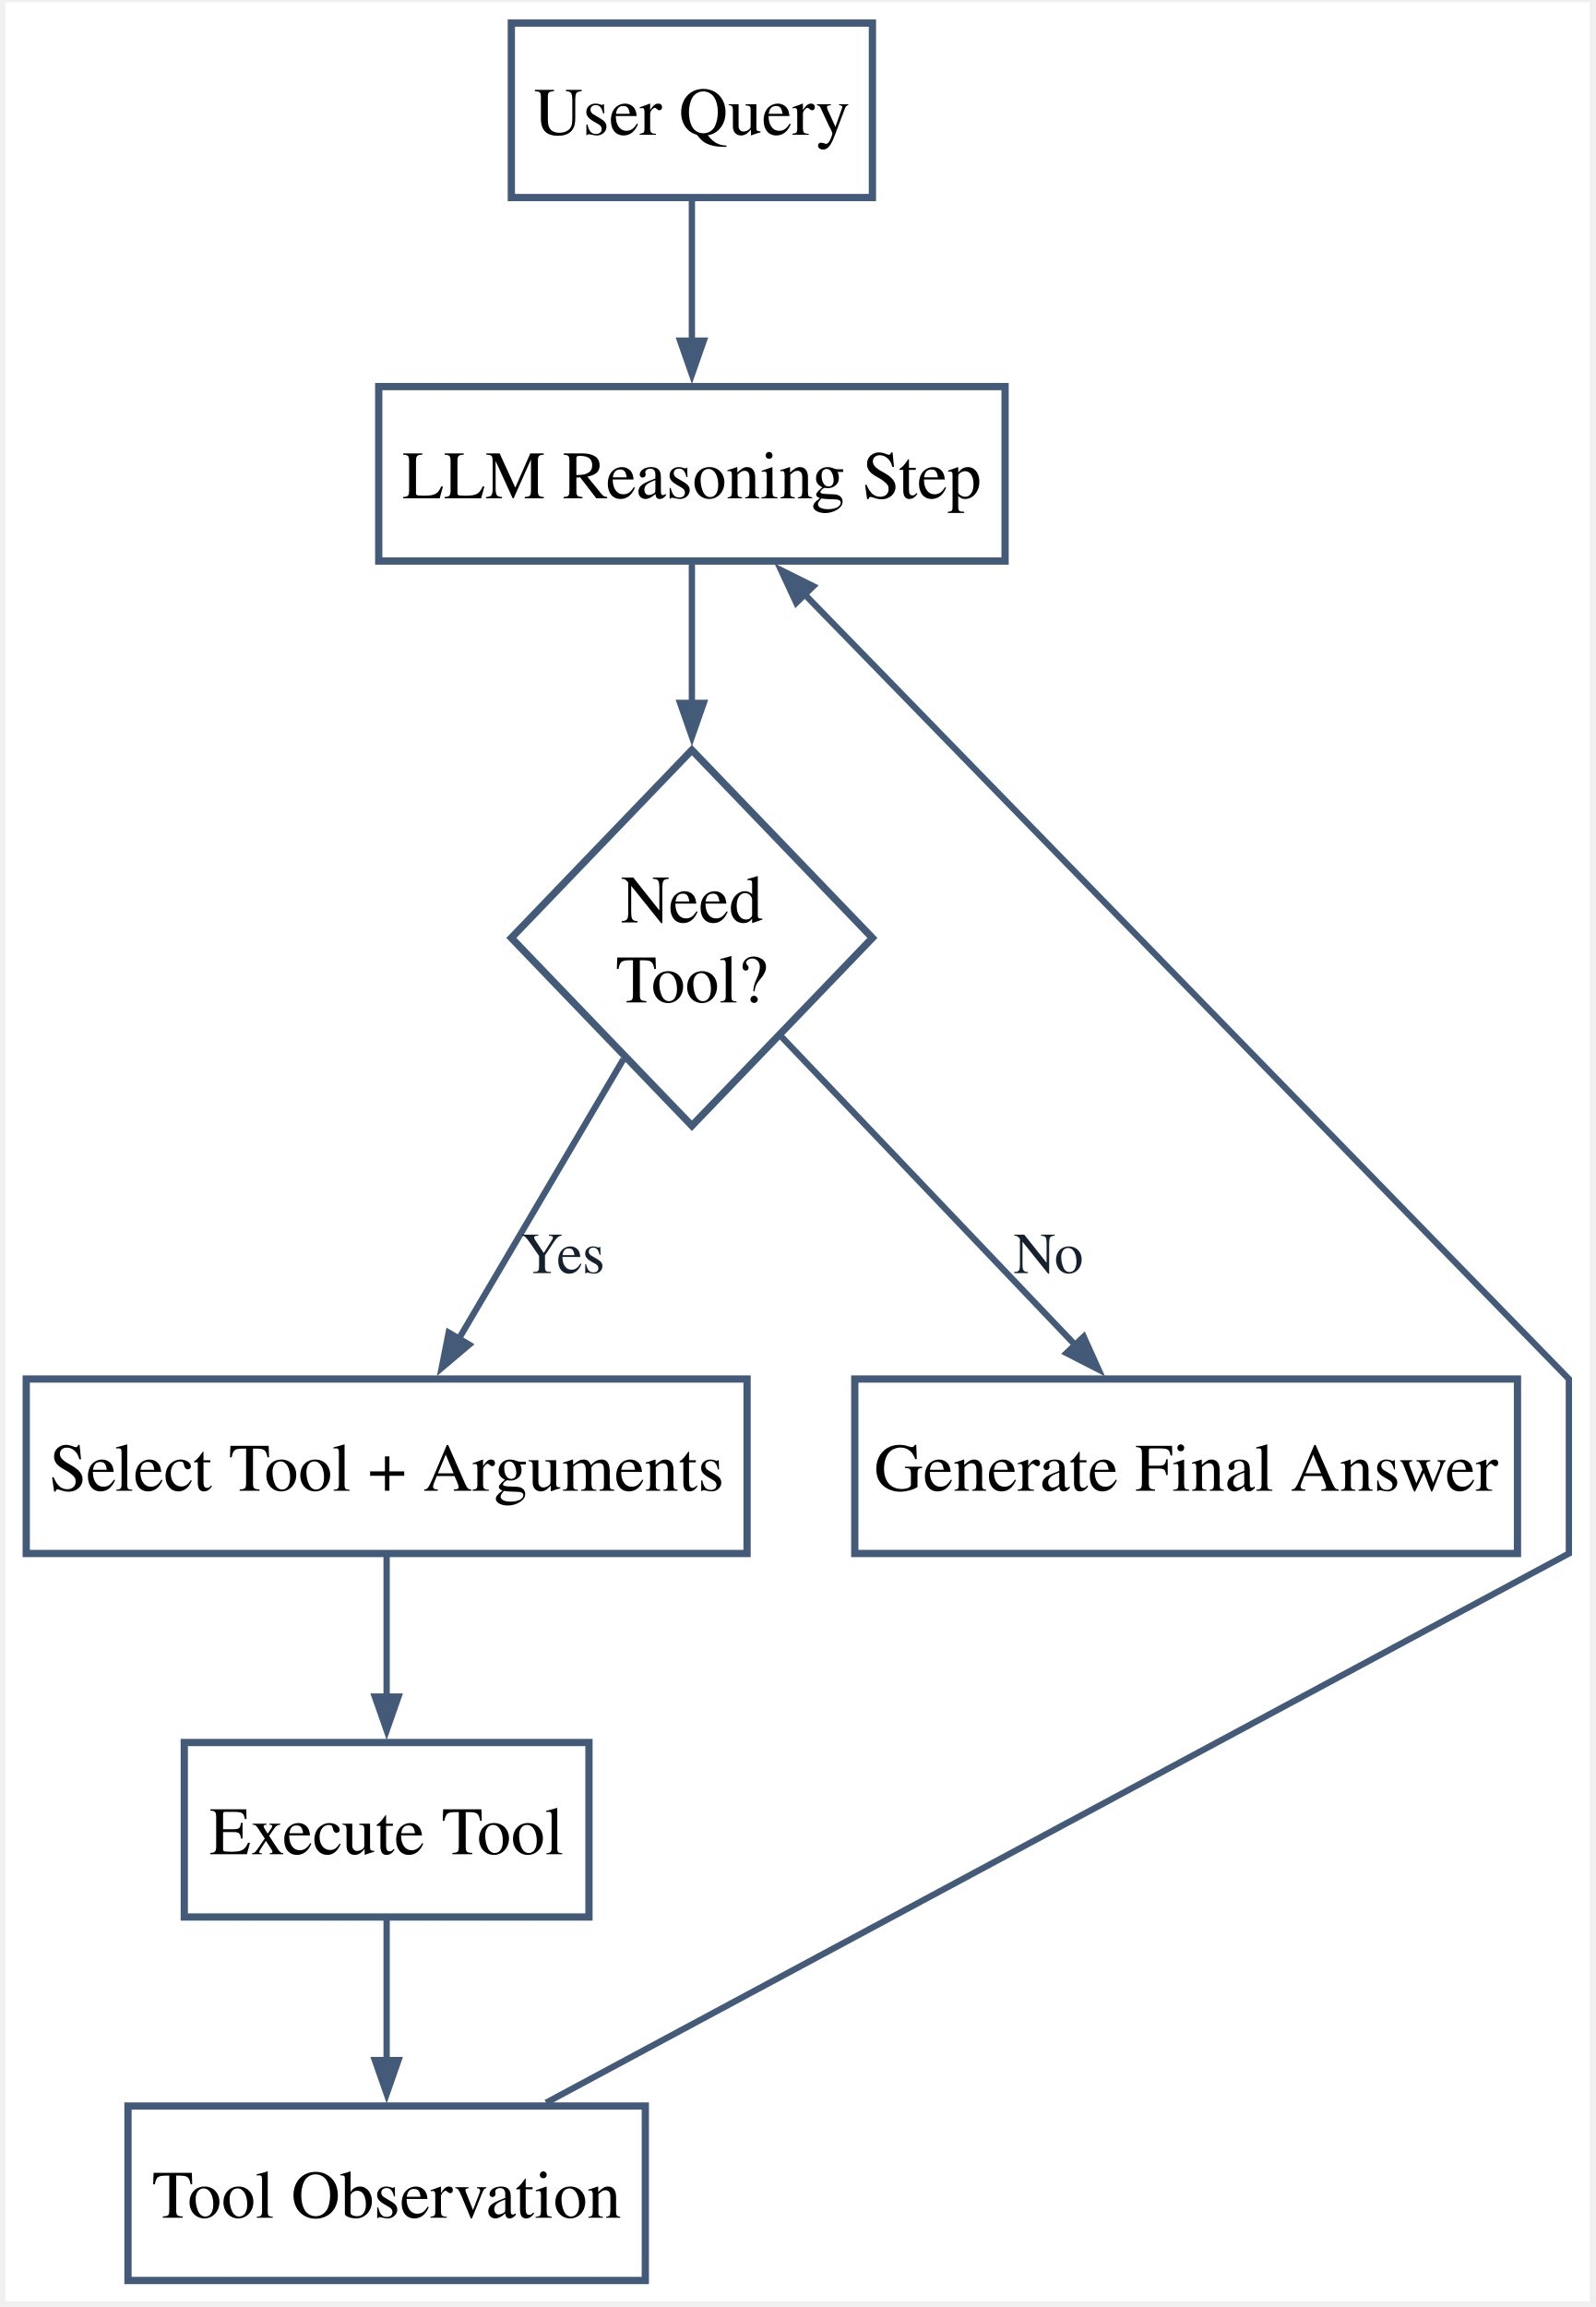
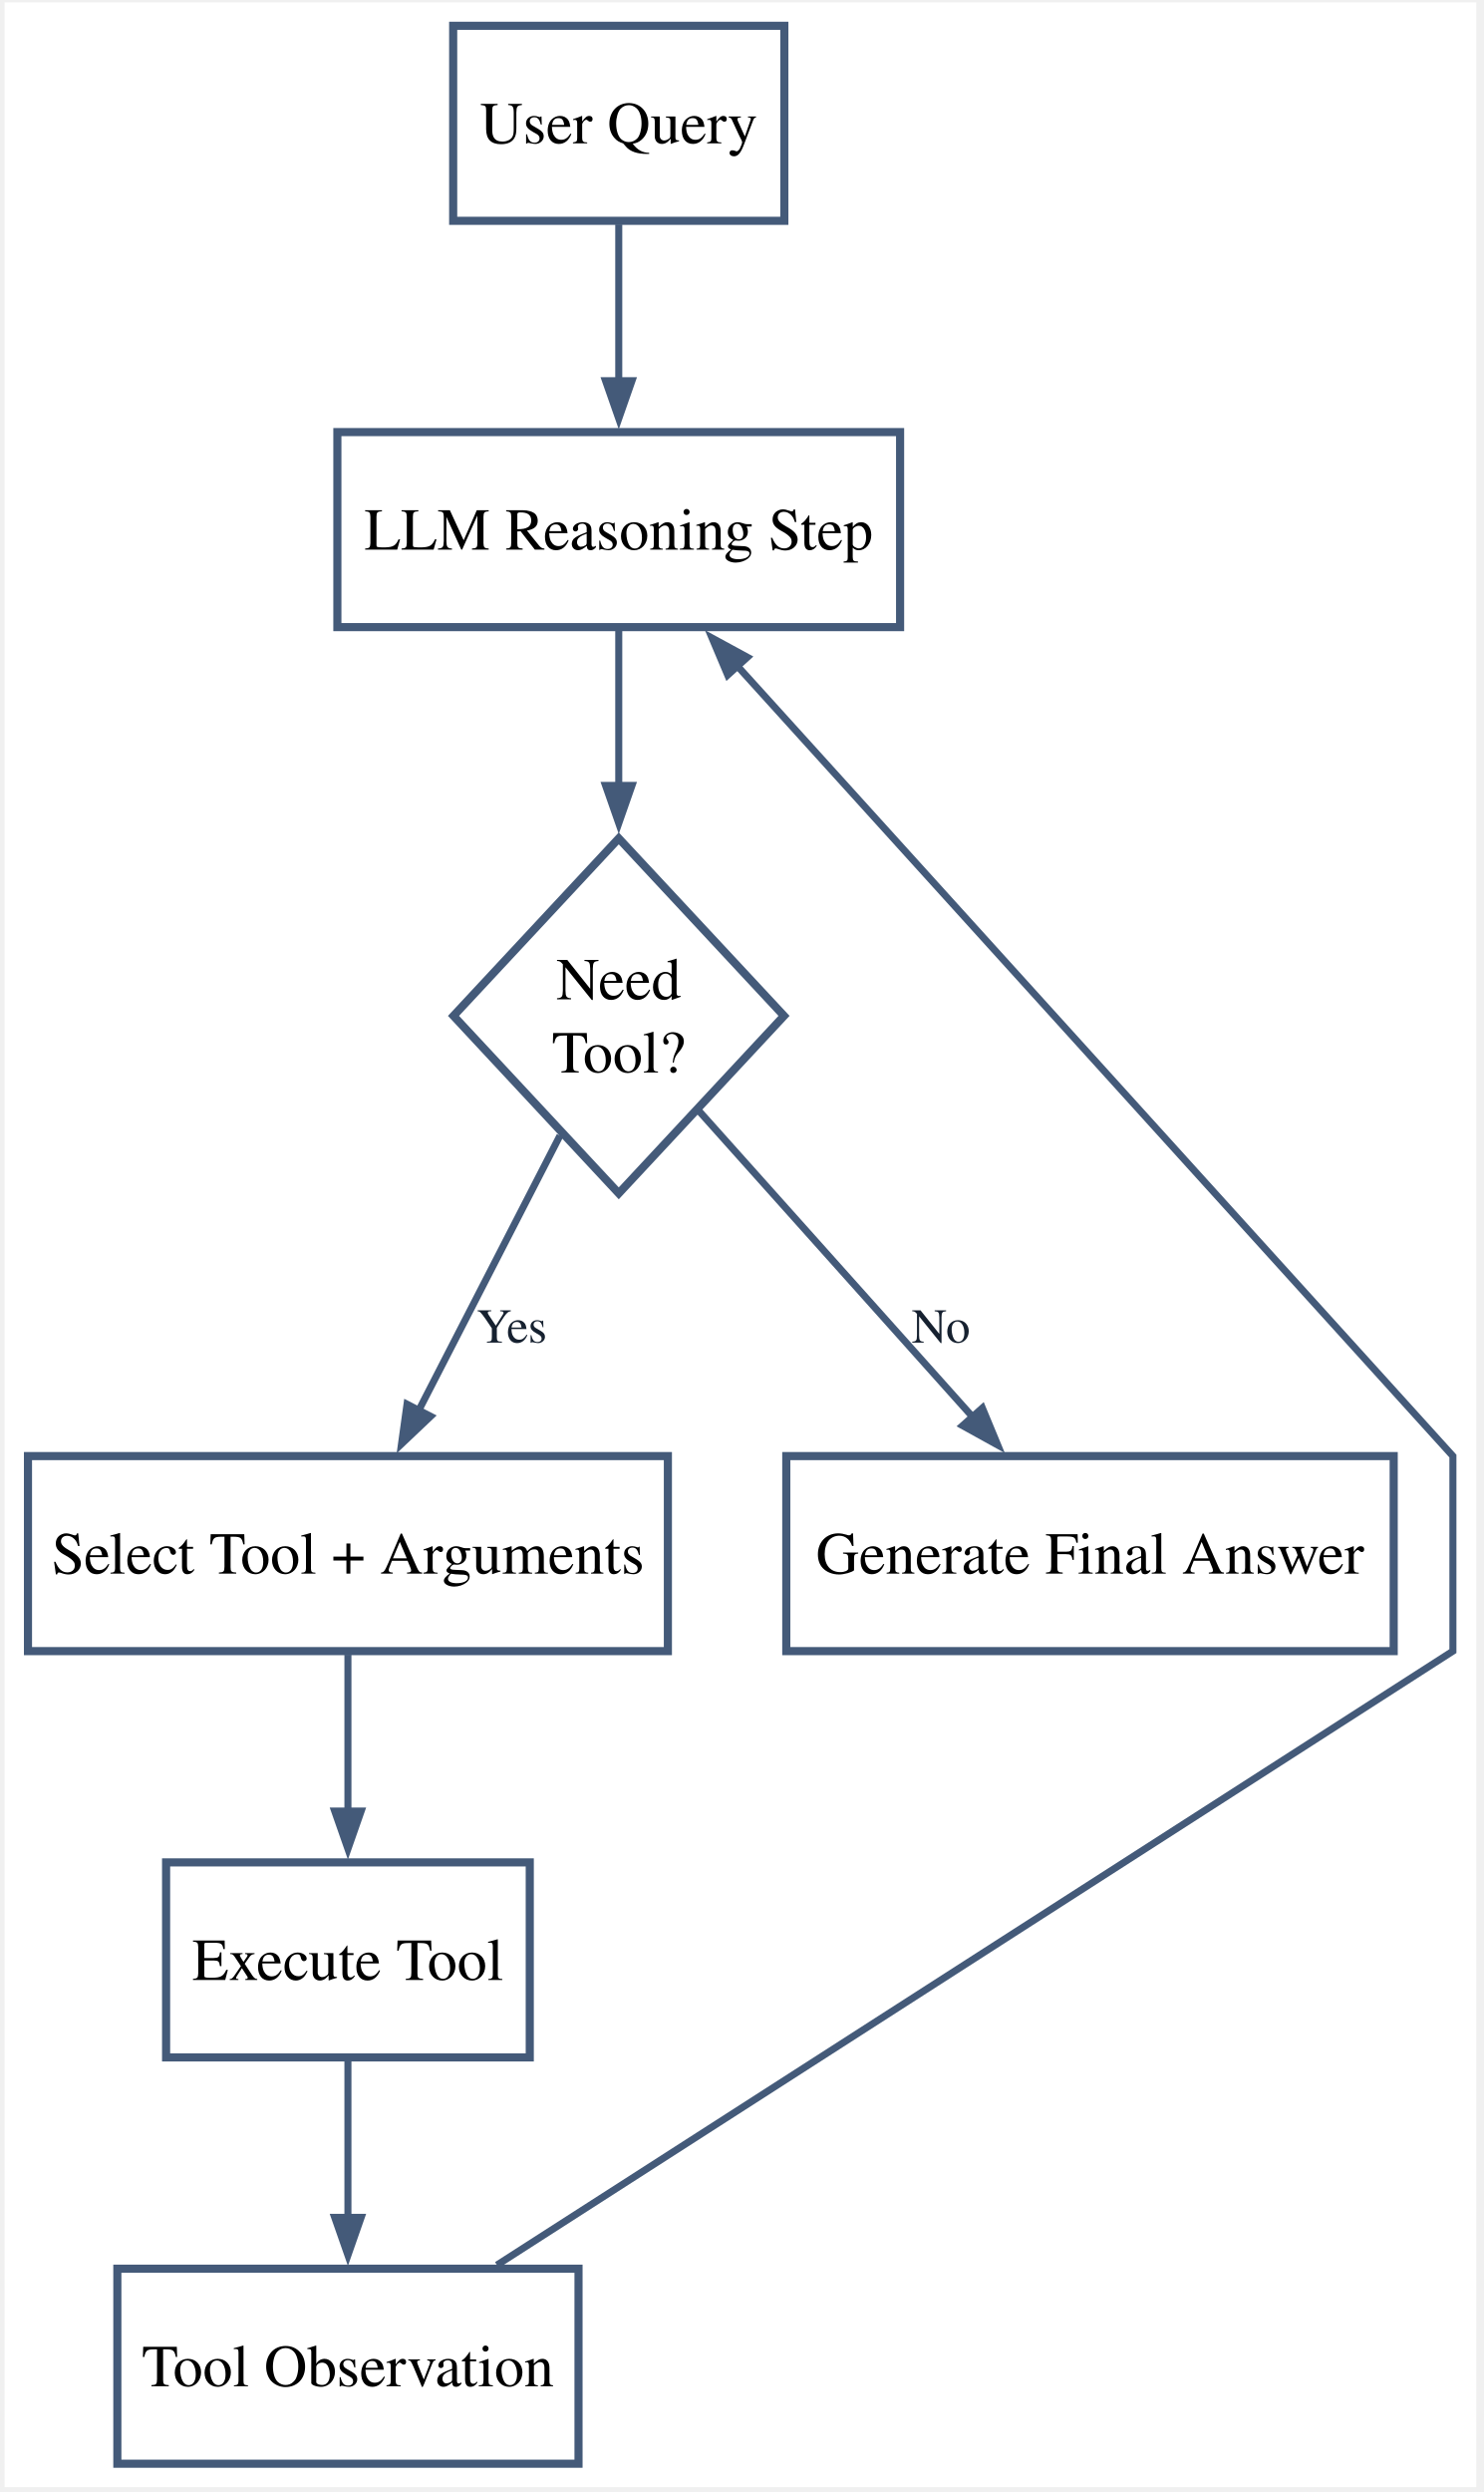
- <svg xmlns="http://www.w3.org/2000/svg" width="330pt" height="477pt" viewBox="1.00 1.00 328.00 476.00">
-   <g id="graph0" class="graph" transform="scale(1 1) rotate(0) translate(5.76 471.53)">
-     <polygon fill="#ffffff" stroke="none" points="-4.32,4.32 -4.32,-470.09 322.7,-470.09 322.7,4.32 -4.32,4.32" />
+ <svg xmlns="http://www.w3.org/2000/svg" width="275pt" height="462pt" viewBox="1.00 1.00 273.00 460.00">
+   <g id="graph0" class="graph" transform="scale(1 1) rotate(0) translate(5.76 455.78)">
+     <polygon fill="#ffffff" stroke="none" points="-4.32,4.32 -4.32,-454.34 267.39,-454.34 267.39,4.32 -4.32,4.32" />
    <g id="node1" class="node">
-       <polygon fill="#ffffff" stroke="#445a79" stroke-width="1.5" points="174.64,-465.77 100.12,-465.77 100.12,-429.77 174.64,-429.77 174.64,-465.77" />
-       <text xml:space="preserve" text-anchor="middle" x="137.38" y="-442.72" font-family="Times,serif" font-size="14.00">User Query</text>
+       <polygon fill="#ffffff" stroke="#445a79" stroke-width="1.5" points="139.64,-450.02 78.5,-450.02 78.5,-414.02 139.64,-414.02 139.64,-450.02" />
+       <text xml:space="preserve" text-anchor="middle" x="109.07" y="-428.32" font-family="Times,serif" font-size="11.00">User Query</text>
    </g>
    <g id="node2" class="node">
-       <polygon fill="#ffffff" stroke="#445a79" stroke-width="1.5" points="202.02,-390.77 72.75,-390.77 72.75,-354.77 202.02,-354.77 202.02,-390.77" />
-       <text xml:space="preserve" text-anchor="middle" x="137.38" y="-367.72" font-family="Times,serif" font-size="14.00">LLM Reasoning Step</text>
+       <polygon fill="#ffffff" stroke="#445a79" stroke-width="1.5" points="161.01,-375.02 57.12,-375.02 57.12,-339.02 161.01,-339.02 161.01,-375.02" />
+       <text xml:space="preserve" text-anchor="middle" x="109.07" y="-353.32" font-family="Times,serif" font-size="11.00">LLM Reasoning Step</text>
    </g>
    <g id="edge1" class="edge">
-       <path fill="none" stroke="#445a79" stroke-width="1.3" d="M137.38,-429.1C137.38,-420.4 137.38,-409.74 137.38,-400.1" />
-       <polygon fill="#445a79" stroke="#445a79" stroke-width="1.3" points="139.84,-400.25 137.39,-393.25 134.94,-400.25 139.84,-400.25" />
+       <path fill="none" stroke="#445a79" stroke-width="1.3" d="M109.07,-413.35C109.07,-404.65 109.07,-393.99 109.07,-384.35" />
+       <polygon fill="#445a79" stroke="#445a79" stroke-width="1.3" points="111.52,-384.5 109.07,-377.5 106.62,-384.5 111.52,-384.5" />
    </g>
    <g id="node3" class="node">
-       <polygon fill="#ffffff" stroke="#445a79" stroke-width="1.5" points="137.38,-315.77 100.12,-277.01 137.38,-238.25 174.64,-277.01 137.38,-315.77" />
-       <text xml:space="preserve" text-anchor="middle" x="137.38" y="-280.21" font-family="Times,serif" font-size="14.00">Need</text>
-       <text xml:space="preserve" text-anchor="middle" x="137.38" y="-263.71" font-family="Times,serif" font-size="14.00">Tool?</text>
+       <polygon fill="#ffffff" stroke="#445a79" stroke-width="1.5" points="109.07,-300.02 78.56,-267.26 109.07,-234.5 139.58,-267.26 109.07,-300.02" />
+       <text xml:space="preserve" text-anchor="middle" x="109.07" y="-270.31" font-family="Times,serif" font-size="11.00">Need</text>
+       <text xml:space="preserve" text-anchor="middle" x="109.07" y="-256.81" font-family="Times,serif" font-size="11.00">Tool?</text>
    </g>
    <g id="edge2" class="edge">
-       <path fill="none" stroke="#445a79" stroke-width="1.3" d="M137.38,-354.13C137.38,-345.93 137.38,-335.73 137.38,-325.5" />
-       <polygon fill="#445a79" stroke="#445a79" stroke-width="1.3" points="139.84,-325.51 137.39,-318.51 134.94,-325.51 139.84,-325.51" />
+       <path fill="none" stroke="#445a79" stroke-width="1.3" d="M109.07,-338.68C109.07,-330.34 109.07,-319.94 109.07,-309.72" />
+       <polygon fill="#445a79" stroke="#445a79" stroke-width="1.3" points="111.52,-309.8 109.07,-302.8 106.62,-309.8 111.52,-309.8" />
    </g>
    <g id="node4" class="node">
-       <polygon fill="#ffffff" stroke="#445a79" stroke-width="1.5" points="148.77,-186 0,-186 0,-150 148.77,-150 148.77,-186" />
-       <text xml:space="preserve" text-anchor="middle" x="74.38" y="-162.95" font-family="Times,serif" font-size="14.00">Select Tool + Arguments</text>
+       <polygon fill="#ffffff" stroke="#445a79" stroke-width="1.5" points="118.14,-186 0,-186 0,-150 118.14,-150 118.14,-186" />
+       <text xml:space="preserve" text-anchor="middle" x="59.07" y="-164.3" font-family="Times,serif" font-size="11.00">Select Tool + Arguments</text>
    </g>
    <g id="edge3" class="edge">
-       <path fill="none" stroke="#445a79" stroke-width="1.3" d="M123.25,-251.99C113.12,-234.79 99.5,-211.66 89.22,-194.19" />
-       <polygon fill="#445a79" stroke="#445a79" stroke-width="1.3" points="91.41,-193.09 85.75,-188.3 87.19,-195.58 91.41,-193.09" />
-       <text xml:space="preserve" text-anchor="middle" x="110.74" y="-207.85" font-family="Times,serif" font-size="12.00" fill="#162130">Yes</text>
+       <path fill="none" stroke="#445a79" stroke-width="1.3" d="M98.22,-245.16C90.54,-230.22 80.2,-210.11 72.08,-194.31" />
+       <polygon fill="#445a79" stroke="#445a79" stroke-width="1.3" points="74.34,-193.34 68.96,-188.24 69.98,-195.58 74.34,-193.34" />
+       <text xml:space="preserve" text-anchor="middle" x="89.32" y="-206.95" font-family="Times,serif" font-size="9.00" fill="#162130">Yes</text>
    </g>
    <g id="node7" class="node">
-       <polygon fill="#ffffff" stroke="#445a79" stroke-width="1.5" points="307.77,-186 171,-186 171,-150 307.77,-150 307.77,-186" />
-       <text xml:space="preserve" text-anchor="middle" x="239.38" y="-162.95" font-family="Times,serif" font-size="14.00">Generate Final Answer</text>
+       <polygon fill="#ffffff" stroke="#445a79" stroke-width="1.5" points="252.14,-186 140,-186 140,-150 252.14,-150 252.14,-186" />
+       <text xml:space="preserve" text-anchor="middle" x="196.07" y="-164.3" font-family="Times,serif" font-size="11.00">Generate Final Answer</text>
    </g>
    <g id="edge4" class="edge">
-       <path fill="none" stroke="#445a79" stroke-width="1.3" d="M155.62,-256.88C172.64,-239.02 198.1,-212.32 216.48,-193.03" />
-       <polygon fill="#445a79" stroke="#445a79" stroke-width="1.3" points="218.25,-194.73 221.3,-187.97 214.7,-191.35 218.25,-194.73" />
-       <text xml:space="preserve" text-anchor="middle" x="210.98" y="-207.85" font-family="Times,serif" font-size="12.00" fill="#162130">No</text>
+       <path fill="none" stroke="#445a79" stroke-width="1.3" d="M123.83,-249.76C137.7,-234.26 158.61,-210.87 174.38,-193.25" />
+       <polygon fill="#445a79" stroke="#445a79" stroke-width="1.3" points="176.2,-194.88 179.04,-188.03 172.55,-191.62 176.2,-194.88" />
+       <text xml:space="preserve" text-anchor="middle" x="168.55" y="-206.95" font-family="Times,serif" font-size="9.00" fill="#162130">No</text>
    </g>
    <g id="node5" class="node">
-       <polygon fill="#ffffff" stroke="#445a79" stroke-width="1.5" points="116.14,-111 32.62,-111 32.62,-75 116.14,-75 116.14,-111" />
-       <text xml:space="preserve" text-anchor="middle" x="74.38" y="-87.95" font-family="Times,serif" font-size="14.00">Execute Tool</text>
+       <polygon fill="#ffffff" stroke="#445a79" stroke-width="1.5" points="92.64,-111 25.5,-111 25.5,-75 92.64,-75 92.64,-111" />
+       <text xml:space="preserve" text-anchor="middle" x="59.07" y="-89.3" font-family="Times,serif" font-size="11.00">Execute Tool</text>
    </g>
    <g id="edge5" class="edge">
-       <path fill="none" stroke="#445a79" stroke-width="1.3" d="M74.38,-149.33C74.38,-140.63 74.38,-129.97 74.38,-120.33" />
-       <polygon fill="#445a79" stroke="#445a79" stroke-width="1.3" points="76.84,-120.48 74.39,-113.48 71.94,-120.48 76.84,-120.48" />
+       <path fill="none" stroke="#445a79" stroke-width="1.3" d="M59.07,-149.33C59.07,-140.63 59.07,-129.97 59.07,-120.33" />
+       <polygon fill="#445a79" stroke="#445a79" stroke-width="1.3" points="61.52,-120.48 59.07,-113.48 56.62,-120.48 61.52,-120.48" />
    </g>
    <g id="node6" class="node">
-       <polygon fill="#ffffff" stroke="#445a79" stroke-width="1.5" points="127.77,-36 21,-36 21,0 127.77,0 127.77,-36" />
-       <text xml:space="preserve" text-anchor="middle" x="74.38" y="-12.95" font-family="Times,serif" font-size="14.00">Tool Observation</text>
+       <polygon fill="#ffffff" stroke="#445a79" stroke-width="1.5" points="101.64,-36 16.5,-36 16.5,0 101.64,0 101.64,-36" />
+       <text xml:space="preserve" text-anchor="middle" x="59.07" y="-14.3" font-family="Times,serif" font-size="11.00">Tool Observation</text>
    </g>
    <g id="edge6" class="edge">
-       <path fill="none" stroke="#445a79" stroke-width="1.3" d="M74.38,-74.33C74.38,-65.63 74.38,-54.97 74.38,-45.33" />
-       <polygon fill="#445a79" stroke="#445a79" stroke-width="1.3" points="76.84,-45.48 74.39,-38.48 71.94,-45.48 76.84,-45.48" />
+       <path fill="none" stroke="#445a79" stroke-width="1.3" d="M59.07,-74.33C59.07,-65.63 59.07,-54.97 59.07,-45.33" />
+       <polygon fill="#445a79" stroke="#445a79" stroke-width="1.3" points="61.52,-45.48 59.07,-38.48 56.62,-45.48 61.52,-45.48" />
    </g>
    <g id="edge7" class="edge">
-       <path fill="none" stroke="#445a79" stroke-width="1.3" d="M107.29,-36.67C173.89,-72.42 318.38,-150 318.38,-150 318.38,-150 318.38,-186 318.38,-186 318.38,-186 209.47,-297.79 160.62,-347.93" />
-       <polygon fill="#445a79" stroke="#445a79" stroke-width="1.3" points="158.92,-346.16 155.79,-352.88 162.43,-349.58 158.92,-346.16" />
+       <path fill="none" stroke="#445a79" stroke-width="1.3" d="M86.58,-36.67C142.27,-72.42 263.07,-150 263.07,-150 263.07,-150 263.07,-186 263.07,-186 263.07,-186 173.36,-285.04 130.88,-331.94" />
+       <polygon fill="#445a79" stroke="#445a79" stroke-width="1.3" points="129.18,-330.17 126.29,-337.01 132.81,-333.46 129.18,-330.17" />
    </g>
  </g>
</svg>
